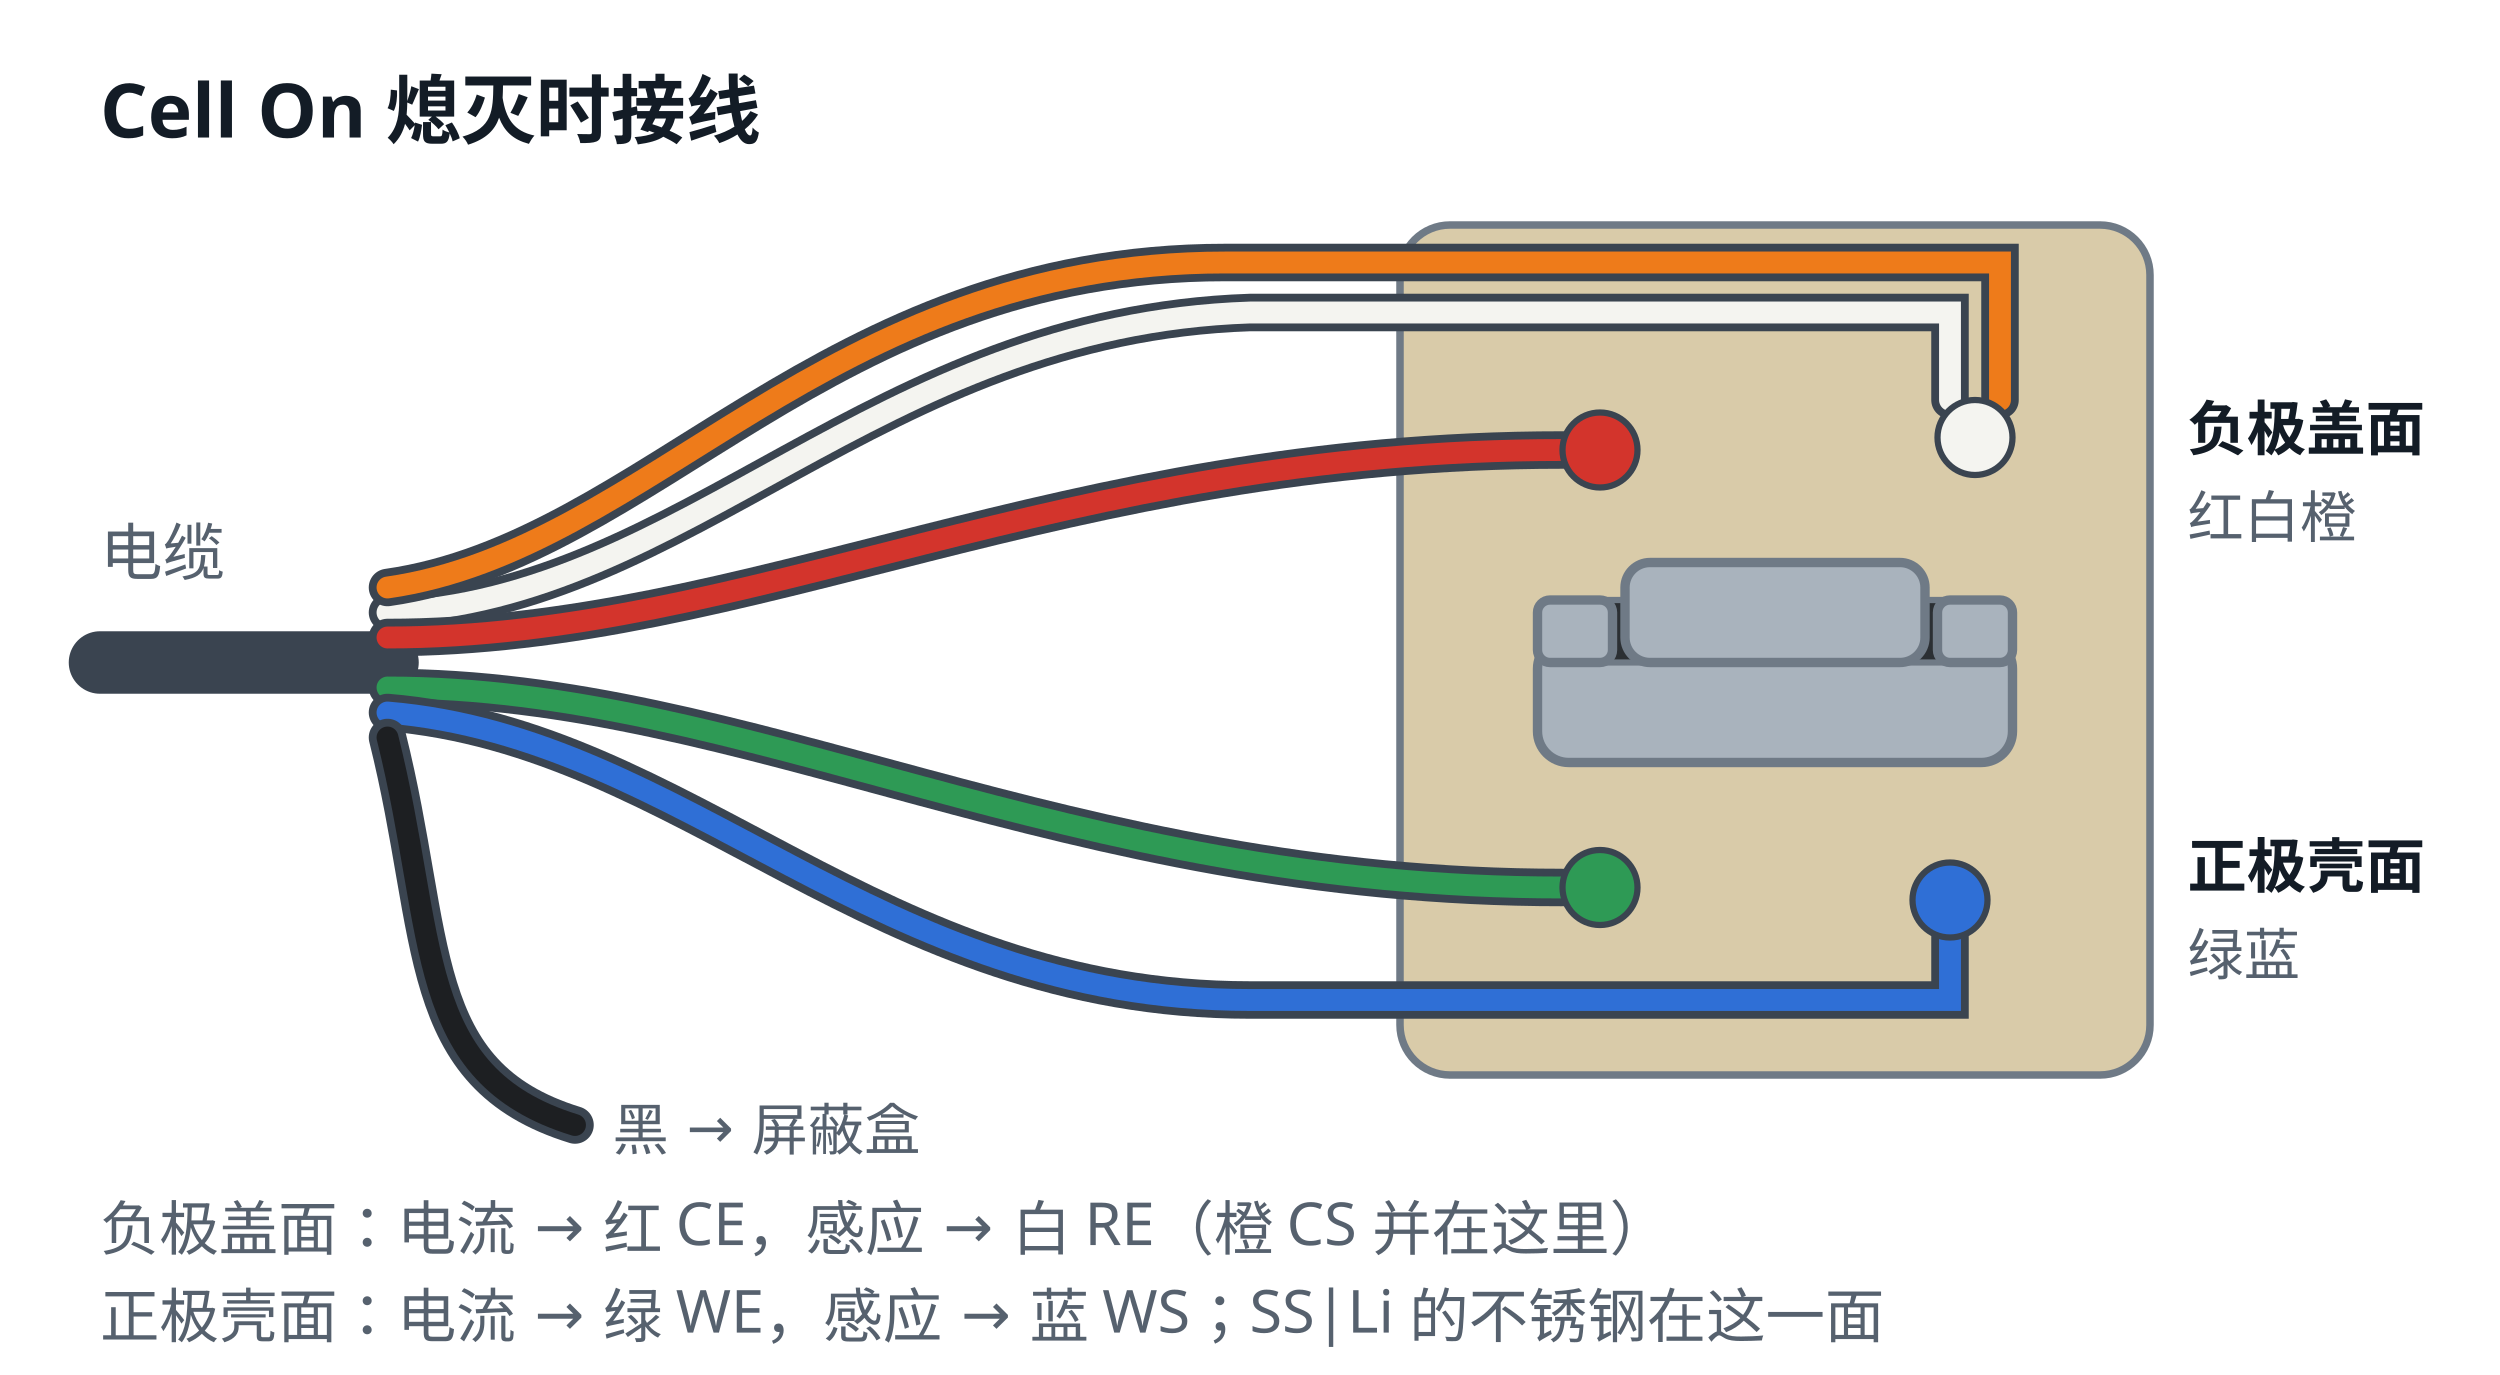
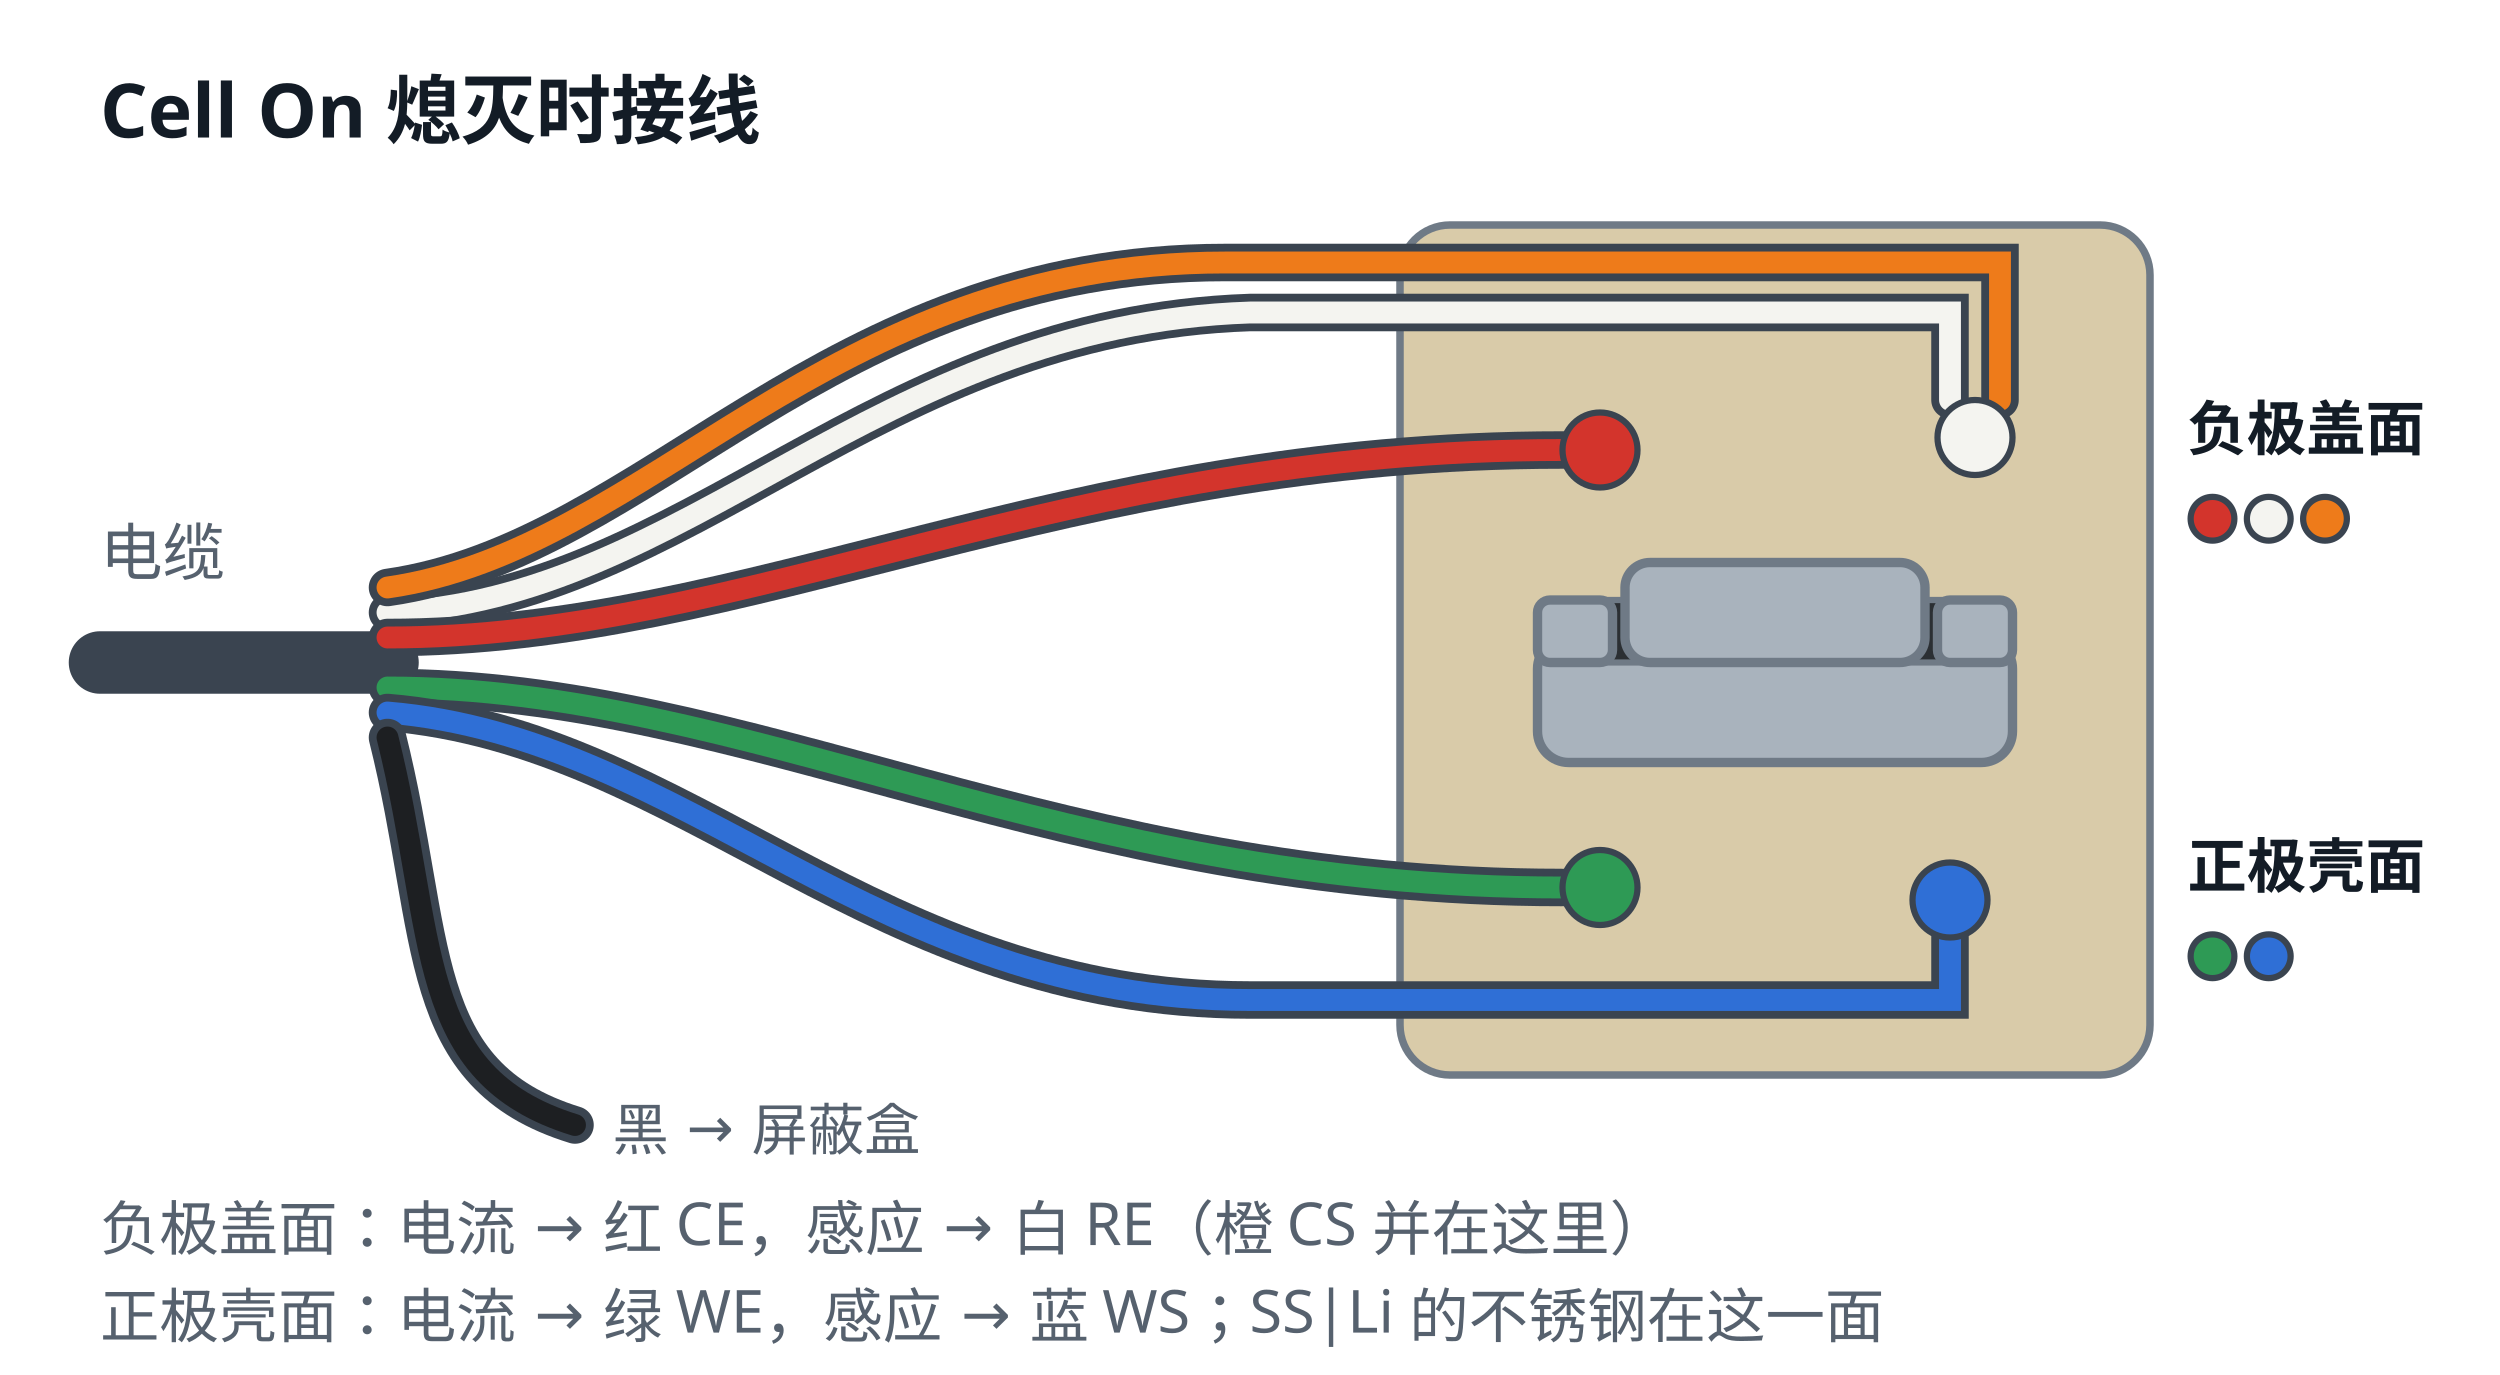
<svg xmlns="http://www.w3.org/2000/svg" viewBox="0 0 400 220" role="img" aria-label="接线，在 Cell On 熄灭时进行：负极盖一面的电流触点接红 CE，感应触点接白 RE，橙 CS 并在白线上；正极壳一面的电流触点接绿 WE，感应触点接蓝 WS；黑线接屏蔽盒；SS 对锂电池的不锈钢一侧接绿和蓝。" width="400" height="220">
  <rect width="100%" height="100%" fill="#FFFFFF" />
  <text x="16" y="22" font-size="12" font-weight="700" style="fill:rgb(19, 28, 38);fill-opacity:1;stroke:none;stroke-opacity:1;stroke-width:1px;stroke-dasharray:none;stroke-linecap:butt;stroke-linejoin:miter;opacity:1;font-family:&quot;IBM Plex Sans&quot;, &quot;Noto Sans SC&quot;, &quot;PingFang SC&quot;, &quot;Microsoft YaHei&quot;, system-ui, sans-serif;font-size:12px;font-weight:700">Cell On 熄灭时接线</text>
  <rect x="224" y="36" width="120" height="136" rx="8" style="fill:rgb(217, 203, 169);fill-opacity:1;stroke:rgb(111, 122, 134);stroke-opacity:1;stroke-width:1.2px;stroke-dasharray:none;stroke-linecap:butt;stroke-linejoin:miter;opacity:1;font-family:&quot;IBM Plex Sans&quot;, &quot;Noto Sans SC&quot;, &quot;PingFang SC&quot;, &quot;Microsoft YaHei&quot;, system-ui, sans-serif;font-size:15.5px;font-weight:400" />
  <rect x="246" y="102" width="76" height="20" rx="5" style="fill:rgb(169, 179, 189);fill-opacity:1;stroke:rgb(111, 122, 134);stroke-opacity:1;stroke-width:1.5px;stroke-dasharray:none;stroke-linecap:butt;stroke-linejoin:miter;opacity:1;font-family:&quot;IBM Plex Sans&quot;, &quot;Noto Sans SC&quot;, &quot;PingFang SC&quot;, &quot;Microsoft YaHei&quot;, system-ui, sans-serif;font-size:15.5px;font-weight:400" />
  <rect x="253" y="96" width="62" height="10" rx="2" style="fill:rgb(43, 47, 51);fill-opacity:1;stroke:rgb(111, 122, 134);stroke-opacity:1;stroke-width:1px;stroke-dasharray:none;stroke-linecap:butt;stroke-linejoin:miter;opacity:1;font-family:&quot;IBM Plex Sans&quot;, &quot;Noto Sans SC&quot;, &quot;PingFang SC&quot;, &quot;Microsoft YaHei&quot;, system-ui, sans-serif;font-size:15.5px;font-weight:400" />
  <rect x="260" y="90" width="48" height="16" rx="4" style="fill:rgb(169, 179, 189);fill-opacity:1;stroke:rgb(111, 122, 134);stroke-opacity:1;stroke-width:1.5px;stroke-dasharray:none;stroke-linecap:butt;stroke-linejoin:miter;opacity:1;font-family:&quot;IBM Plex Sans&quot;, &quot;Noto Sans SC&quot;, &quot;PingFang SC&quot;, &quot;Microsoft YaHei&quot;, system-ui, sans-serif;font-size:15.5px;font-weight:400" />
  <rect x="246" y="96" width="12" height="10" rx="2" style="fill:rgb(169, 179, 189);fill-opacity:1;stroke:rgb(111, 122, 134);stroke-opacity:1;stroke-width:1.5px;stroke-dasharray:none;stroke-linecap:butt;stroke-linejoin:miter;opacity:1;font-family:&quot;IBM Plex Sans&quot;, &quot;Noto Sans SC&quot;, &quot;PingFang SC&quot;, &quot;Microsoft YaHei&quot;, system-ui, sans-serif;font-size:15.5px;font-weight:400" />
  <rect x="310" y="96" width="12" height="10" rx="2" style="fill:rgb(169, 179, 189);fill-opacity:1;stroke:rgb(111, 122, 134);stroke-opacity:1;stroke-width:1.5px;stroke-dasharray:none;stroke-linecap:butt;stroke-linejoin:miter;opacity:1;font-family:&quot;IBM Plex Sans&quot;, &quot;Noto Sans SC&quot;, &quot;PingFang SC&quot;, &quot;Microsoft YaHei&quot;, system-ui, sans-serif;font-size:15.5px;font-weight:400" />
  <path d="M16 106 H62" style="fill:none;fill-opacity:1;stroke:rgb(58, 68, 80);stroke-opacity:1;stroke-width:10px;stroke-dasharray:none;stroke-linecap:round;stroke-linejoin:miter;opacity:1;font-family:&quot;IBM Plex Sans&quot;, &quot;Noto Sans SC&quot;, &quot;PingFang SC&quot;, &quot;Microsoft YaHei&quot;, system-ui, sans-serif;font-size:15.5px;font-weight:400" />
  <text x="16" y="92" font-size="10" style="fill:rgb(86, 97, 110);fill-opacity:1;stroke:none;stroke-opacity:1;stroke-width:1px;stroke-dasharray:none;stroke-linecap:butt;stroke-linejoin:miter;opacity:1;font-family:&quot;IBM Plex Sans&quot;, &quot;Noto Sans SC&quot;, &quot;PingFang SC&quot;, &quot;Microsoft YaHei&quot;, system-ui, sans-serif;font-size:10px;font-weight:400">电缆</text>
  <path d="M62 98 C 110 96, 140 52, 200 50 H312 V64" style="fill:none;fill-opacity:1;stroke:rgb(58, 68, 80);stroke-opacity:1;stroke-width:6px;stroke-dasharray:none;stroke-linecap:round;stroke-linejoin:miter;opacity:1;font-family:&quot;IBM Plex Sans&quot;, &quot;Noto Sans SC&quot;, &quot;PingFang SC&quot;, &quot;Microsoft YaHei&quot;, system-ui, sans-serif;font-size:15.5px;font-weight:400" />
  <path d="M62 98 C 110 96, 140 52, 200 50 H312 V64" style="fill:none;fill-opacity:1;stroke:rgb(244, 244, 240);stroke-opacity:1;stroke-width:3.5px;stroke-dasharray:none;stroke-linecap:round;stroke-linejoin:miter;opacity:1;font-family:&quot;IBM Plex Sans&quot;, &quot;Noto Sans SC&quot;, &quot;PingFang SC&quot;, &quot;Microsoft YaHei&quot;, system-ui, sans-serif;font-size:15.5px;font-weight:400" />
  <path d="M62 94 C 104 88, 132 42, 196 42 H320 V64" style="fill:none;fill-opacity:1;stroke:rgb(58, 68, 80);stroke-opacity:1;stroke-width:6px;stroke-dasharray:none;stroke-linecap:round;stroke-linejoin:miter;opacity:1;font-family:&quot;IBM Plex Sans&quot;, &quot;Noto Sans SC&quot;, &quot;PingFang SC&quot;, &quot;Microsoft YaHei&quot;, system-ui, sans-serif;font-size:15.5px;font-weight:400" />
  <path d="M62 94 C 104 88, 132 42, 196 42 H320 V64" style="fill:none;fill-opacity:1;stroke:rgb(238, 123, 26);stroke-opacity:1;stroke-width:3.5px;stroke-dasharray:none;stroke-linecap:round;stroke-linejoin:miter;opacity:1;font-family:&quot;IBM Plex Sans&quot;, &quot;Noto Sans SC&quot;, &quot;PingFang SC&quot;, &quot;Microsoft YaHei&quot;, system-ui, sans-serif;font-size:15.5px;font-weight:400" />
  <path d="M62 102 C 120 102, 170 72, 250 72" style="fill:none;fill-opacity:1;stroke:rgb(58, 68, 80);stroke-opacity:1;stroke-width:6px;stroke-dasharray:none;stroke-linecap:round;stroke-linejoin:miter;opacity:1;font-family:&quot;IBM Plex Sans&quot;, &quot;Noto Sans SC&quot;, &quot;PingFang SC&quot;, &quot;Microsoft YaHei&quot;, system-ui, sans-serif;font-size:15.5px;font-weight:400" />
  <path d="M62 102 C 120 102, 170 72, 250 72" style="fill:none;fill-opacity:1;stroke:rgb(211, 52, 44);stroke-opacity:1;stroke-width:3.5px;stroke-dasharray:none;stroke-linecap:round;stroke-linejoin:miter;opacity:1;font-family:&quot;IBM Plex Sans&quot;, &quot;Noto Sans SC&quot;, &quot;PingFang SC&quot;, &quot;Microsoft YaHei&quot;, system-ui, sans-serif;font-size:15.5px;font-weight:400" />
  <path d="M62 110 C 120 110, 170 142, 250 142" style="fill:none;fill-opacity:1;stroke:rgb(58, 68, 80);stroke-opacity:1;stroke-width:6px;stroke-dasharray:none;stroke-linecap:round;stroke-linejoin:miter;opacity:1;font-family:&quot;IBM Plex Sans&quot;, &quot;Noto Sans SC&quot;, &quot;PingFang SC&quot;, &quot;Microsoft YaHei&quot;, system-ui, sans-serif;font-size:15.5px;font-weight:400" />
  <path d="M62 110 C 120 110, 170 142, 250 142" style="fill:none;fill-opacity:1;stroke:rgb(46, 154, 85);stroke-opacity:1;stroke-width:3.5px;stroke-dasharray:none;stroke-linecap:round;stroke-linejoin:miter;opacity:1;font-family:&quot;IBM Plex Sans&quot;, &quot;Noto Sans SC&quot;, &quot;PingFang SC&quot;, &quot;Microsoft YaHei&quot;, system-ui, sans-serif;font-size:15.5px;font-weight:400" />
  <path d="M62 114 C 110 118, 140 160, 200 160 H312 V150" style="fill:none;fill-opacity:1;stroke:rgb(58, 68, 80);stroke-opacity:1;stroke-width:6px;stroke-dasharray:none;stroke-linecap:round;stroke-linejoin:miter;opacity:1;font-family:&quot;IBM Plex Sans&quot;, &quot;Noto Sans SC&quot;, &quot;PingFang SC&quot;, &quot;Microsoft YaHei&quot;, system-ui, sans-serif;font-size:15.5px;font-weight:400" />
  <path d="M62 114 C 110 118, 140 160, 200 160 H312 V150" style="fill:none;fill-opacity:1;stroke:rgb(47, 111, 214);stroke-opacity:1;stroke-width:3.5px;stroke-dasharray:none;stroke-linecap:round;stroke-linejoin:miter;opacity:1;font-family:&quot;IBM Plex Sans&quot;, &quot;Noto Sans SC&quot;, &quot;PingFang SC&quot;, &quot;Microsoft YaHei&quot;, system-ui, sans-serif;font-size:15.5px;font-weight:400" />
  <path d="M62 118 C 70 150, 66 172, 92 180" style="fill:none;fill-opacity:1;stroke:rgb(58, 68, 80);stroke-opacity:1;stroke-width:6px;stroke-dasharray:none;stroke-linecap:round;stroke-linejoin:miter;opacity:1;font-family:&quot;IBM Plex Sans&quot;, &quot;Noto Sans SC&quot;, &quot;PingFang SC&quot;, &quot;Microsoft YaHei&quot;, system-ui, sans-serif;font-size:15.5px;font-weight:400" />
  <path d="M62 118 C 70 150, 66 172, 92 180" style="fill:none;fill-opacity:1;stroke:rgb(29, 31, 34);stroke-opacity:1;stroke-width:3.5px;stroke-dasharray:none;stroke-linecap:round;stroke-linejoin:miter;opacity:1;font-family:&quot;IBM Plex Sans&quot;, &quot;Noto Sans SC&quot;, &quot;PingFang SC&quot;, &quot;Microsoft YaHei&quot;, system-ui, sans-serif;font-size:15.5px;font-weight:400" />
  <circle cx="256" cy="72" r="6" style="fill:rgb(211, 52, 44);fill-opacity:1;stroke:rgb(58, 68, 80);stroke-opacity:1;stroke-width:1px;stroke-dasharray:none;stroke-linecap:butt;stroke-linejoin:miter;opacity:1;font-family:&quot;IBM Plex Sans&quot;, &quot;Noto Sans SC&quot;, &quot;PingFang SC&quot;, &quot;Microsoft YaHei&quot;, system-ui, sans-serif;font-size:15.5px;font-weight:400" />
  <circle cx="316" cy="70" r="6" style="fill:rgb(244, 244, 240);fill-opacity:1;stroke:rgb(58, 68, 80);stroke-opacity:1;stroke-width:1px;stroke-dasharray:none;stroke-linecap:butt;stroke-linejoin:miter;opacity:1;font-family:&quot;IBM Plex Sans&quot;, &quot;Noto Sans SC&quot;, &quot;PingFang SC&quot;, &quot;Microsoft YaHei&quot;, system-ui, sans-serif;font-size:15.5px;font-weight:400" />
  <circle cx="256" cy="142" r="6" style="fill:rgb(46, 154, 85);fill-opacity:1;stroke:rgb(58, 68, 80);stroke-opacity:1;stroke-width:1px;stroke-dasharray:none;stroke-linecap:butt;stroke-linejoin:miter;opacity:1;font-family:&quot;IBM Plex Sans&quot;, &quot;Noto Sans SC&quot;, &quot;PingFang SC&quot;, &quot;Microsoft YaHei&quot;, system-ui, sans-serif;font-size:15.5px;font-weight:400" />
  <circle cx="312" cy="144" r="6" style="fill:rgb(47, 111, 214);fill-opacity:1;stroke:rgb(58, 68, 80);stroke-opacity:1;stroke-width:1px;stroke-dasharray:none;stroke-linecap:butt;stroke-linejoin:miter;opacity:1;font-family:&quot;IBM Plex Sans&quot;, &quot;Noto Sans SC&quot;, &quot;PingFang SC&quot;, &quot;Microsoft YaHei&quot;, system-ui, sans-serif;font-size:15.5px;font-weight:400" />
  <text x="98" y="184" font-size="9" style="fill:rgb(86, 97, 110);fill-opacity:1;stroke:none;stroke-opacity:1;stroke-width:1px;stroke-dasharray:none;stroke-linecap:butt;stroke-linejoin:miter;opacity:1;font-family:&quot;IBM Plex Sans&quot;, &quot;Noto Sans SC&quot;, &quot;PingFang SC&quot;, &quot;Microsoft YaHei&quot;, system-ui, sans-serif;font-size:9px;font-weight:400">黑 → 屏蔽盒</text>
  <text x="350" y="72" font-size="9.5" font-weight="700" style="fill:rgb(19, 28, 38);fill-opacity:1;stroke:none;stroke-opacity:1;stroke-width:1px;stroke-dasharray:none;stroke-linecap:butt;stroke-linejoin:miter;opacity:1;font-family:&quot;IBM Plex Sans&quot;, &quot;Noto Sans SC&quot;, &quot;PingFang SC&quot;, &quot;Microsoft YaHei&quot;, system-ui, sans-serif;font-size:9.5px;font-weight:700">负极盖面</text>
-   <text x="350" y="86" font-size="9" style="fill:rgb(86, 97, 110);fill-opacity:1;stroke:none;stroke-opacity:1;stroke-width:1px;stroke-dasharray:none;stroke-linecap:butt;stroke-linejoin:miter;opacity:1;font-family:&quot;IBM Plex Sans&quot;, &quot;Noto Sans SC&quot;, &quot;PingFang SC&quot;, &quot;Microsoft YaHei&quot;, system-ui, sans-serif;font-size:9px;font-weight:400">红白橙</text>
+   <circle cx="354" cy="83" r="3.5" style="fill:rgb(211, 52, 44);fill-opacity:1;stroke:rgb(58, 68, 80);stroke-opacity:1;stroke-width:1px;stroke-dasharray:none;stroke-linecap:butt;stroke-linejoin:miter;opacity:1;font-family:&quot;IBM Plex Sans&quot;, &quot;Noto Sans SC&quot;, &quot;PingFang SC&quot;, &quot;Microsoft YaHei&quot;, system-ui, sans-serif;font-size:15.5px;font-weight:400" />
+   <circle cx="363" cy="83" r="3.5" style="fill:rgb(244, 244, 240);fill-opacity:1;stroke:rgb(58, 68, 80);stroke-opacity:1;stroke-width:1px;stroke-dasharray:none;stroke-linecap:butt;stroke-linejoin:miter;opacity:1;font-family:&quot;IBM Plex Sans&quot;, &quot;Noto Sans SC&quot;, &quot;PingFang SC&quot;, &quot;Microsoft YaHei&quot;, system-ui, sans-serif;font-size:15.5px;font-weight:400" />
+   <circle cx="372" cy="83" r="3.5" style="fill:rgb(238, 123, 26);fill-opacity:1;stroke:rgb(58, 68, 80);stroke-opacity:1;stroke-width:1px;stroke-dasharray:none;stroke-linecap:butt;stroke-linejoin:miter;opacity:1;font-family:&quot;IBM Plex Sans&quot;, &quot;Noto Sans SC&quot;, &quot;PingFang SC&quot;, &quot;Microsoft YaHei&quot;, system-ui, sans-serif;font-size:15.5px;font-weight:400" />
  <text x="350" y="142" font-size="9.5" font-weight="700" style="fill:rgb(19, 28, 38);fill-opacity:1;stroke:none;stroke-opacity:1;stroke-width:1px;stroke-dasharray:none;stroke-linecap:butt;stroke-linejoin:miter;opacity:1;font-family:&quot;IBM Plex Sans&quot;, &quot;Noto Sans SC&quot;, &quot;PingFang SC&quot;, &quot;Microsoft YaHei&quot;, system-ui, sans-serif;font-size:9.5px;font-weight:700">正极壳面</text>
-   <text x="350" y="156" font-size="9" style="fill:rgb(86, 97, 110);fill-opacity:1;stroke:none;stroke-opacity:1;stroke-width:1px;stroke-dasharray:none;stroke-linecap:butt;stroke-linejoin:miter;opacity:1;font-family:&quot;IBM Plex Sans&quot;, &quot;Noto Sans SC&quot;, &quot;PingFang SC&quot;, &quot;Microsoft YaHei&quot;, system-ui, sans-serif;font-size:9px;font-weight:400">绿蓝</text>
+   <circle cx="354" cy="153" r="3.5" style="fill:rgb(46, 154, 85);fill-opacity:1;stroke:rgb(58, 68, 80);stroke-opacity:1;stroke-width:1px;stroke-dasharray:none;stroke-linecap:butt;stroke-linejoin:miter;opacity:1;font-family:&quot;IBM Plex Sans&quot;, &quot;Noto Sans SC&quot;, &quot;PingFang SC&quot;, &quot;Microsoft YaHei&quot;, system-ui, sans-serif;font-size:15.5px;font-weight:400" />
+   <circle cx="363" cy="153" r="3.5" style="fill:rgb(47, 111, 214);fill-opacity:1;stroke:rgb(58, 68, 80);stroke-opacity:1;stroke-width:1px;stroke-dasharray:none;stroke-linecap:butt;stroke-linejoin:miter;opacity:1;font-family:&quot;IBM Plex Sans&quot;, &quot;Noto Sans SC&quot;, &quot;PingFang SC&quot;, &quot;Microsoft YaHei&quot;, system-ui, sans-serif;font-size:15.5px;font-weight:400" />
  <text x="16" y="200" font-size="9.5" style="fill:rgb(86, 97, 110);fill-opacity:1;stroke:none;stroke-opacity:1;stroke-width:1px;stroke-dasharray:none;stroke-linecap:butt;stroke-linejoin:miter;opacity:1;font-family:&quot;IBM Plex Sans&quot;, &quot;Noto Sans SC&quot;, &quot;PingFang SC&quot;, &quot;Microsoft YaHei&quot;, system-ui, sans-serif;font-size:9.5px;font-weight:400">负极盖面：电流 → 红 CE，感应 → 白 RE（橙 CS 并在这里）</text>
  <text x="16" y="214" font-size="9.5" style="fill:rgb(86, 97, 110);fill-opacity:1;stroke:none;stroke-opacity:1;stroke-width:1px;stroke-dasharray:none;stroke-linecap:butt;stroke-linejoin:miter;opacity:1;font-family:&quot;IBM Plex Sans&quot;, &quot;Noto Sans SC&quot;, &quot;PingFang SC&quot;, &quot;Microsoft YaHei&quot;, system-ui, sans-serif;font-size:9.5px;font-weight:400">正极壳面：电流 → 绿 WE，感应 → 蓝 WS；SS|Li 的不锈钢在这一面</text>
</svg>
